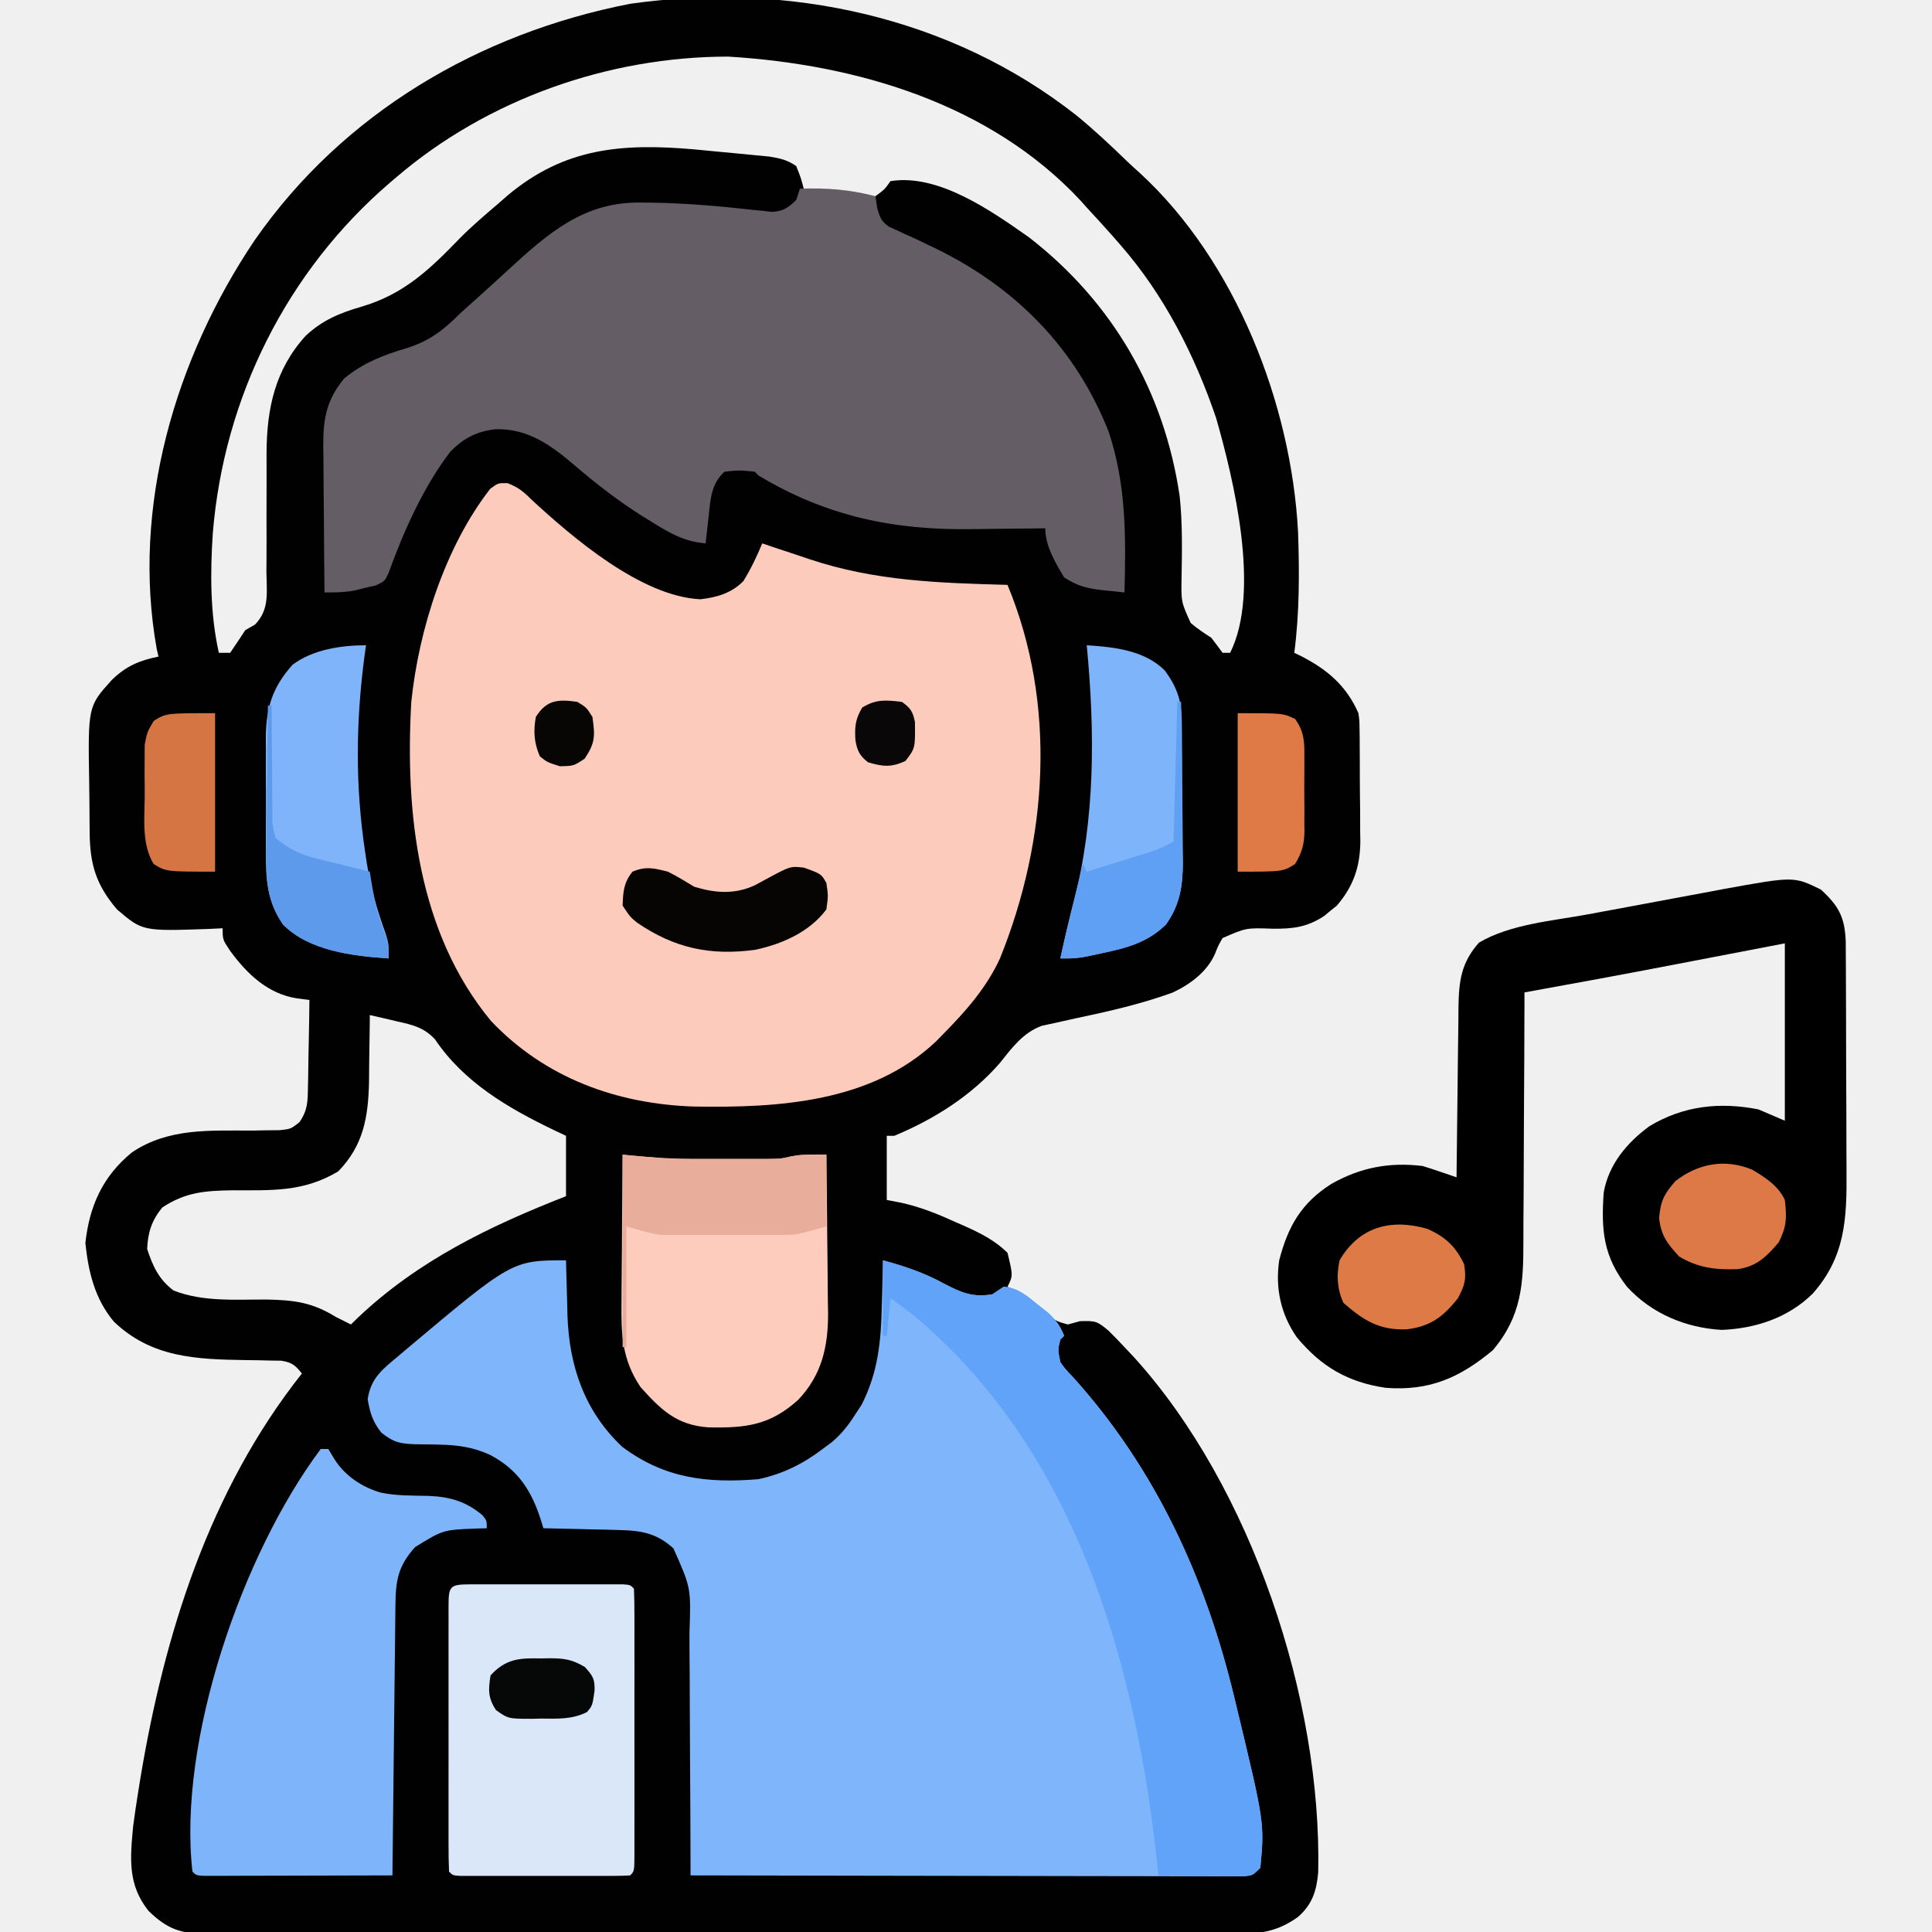
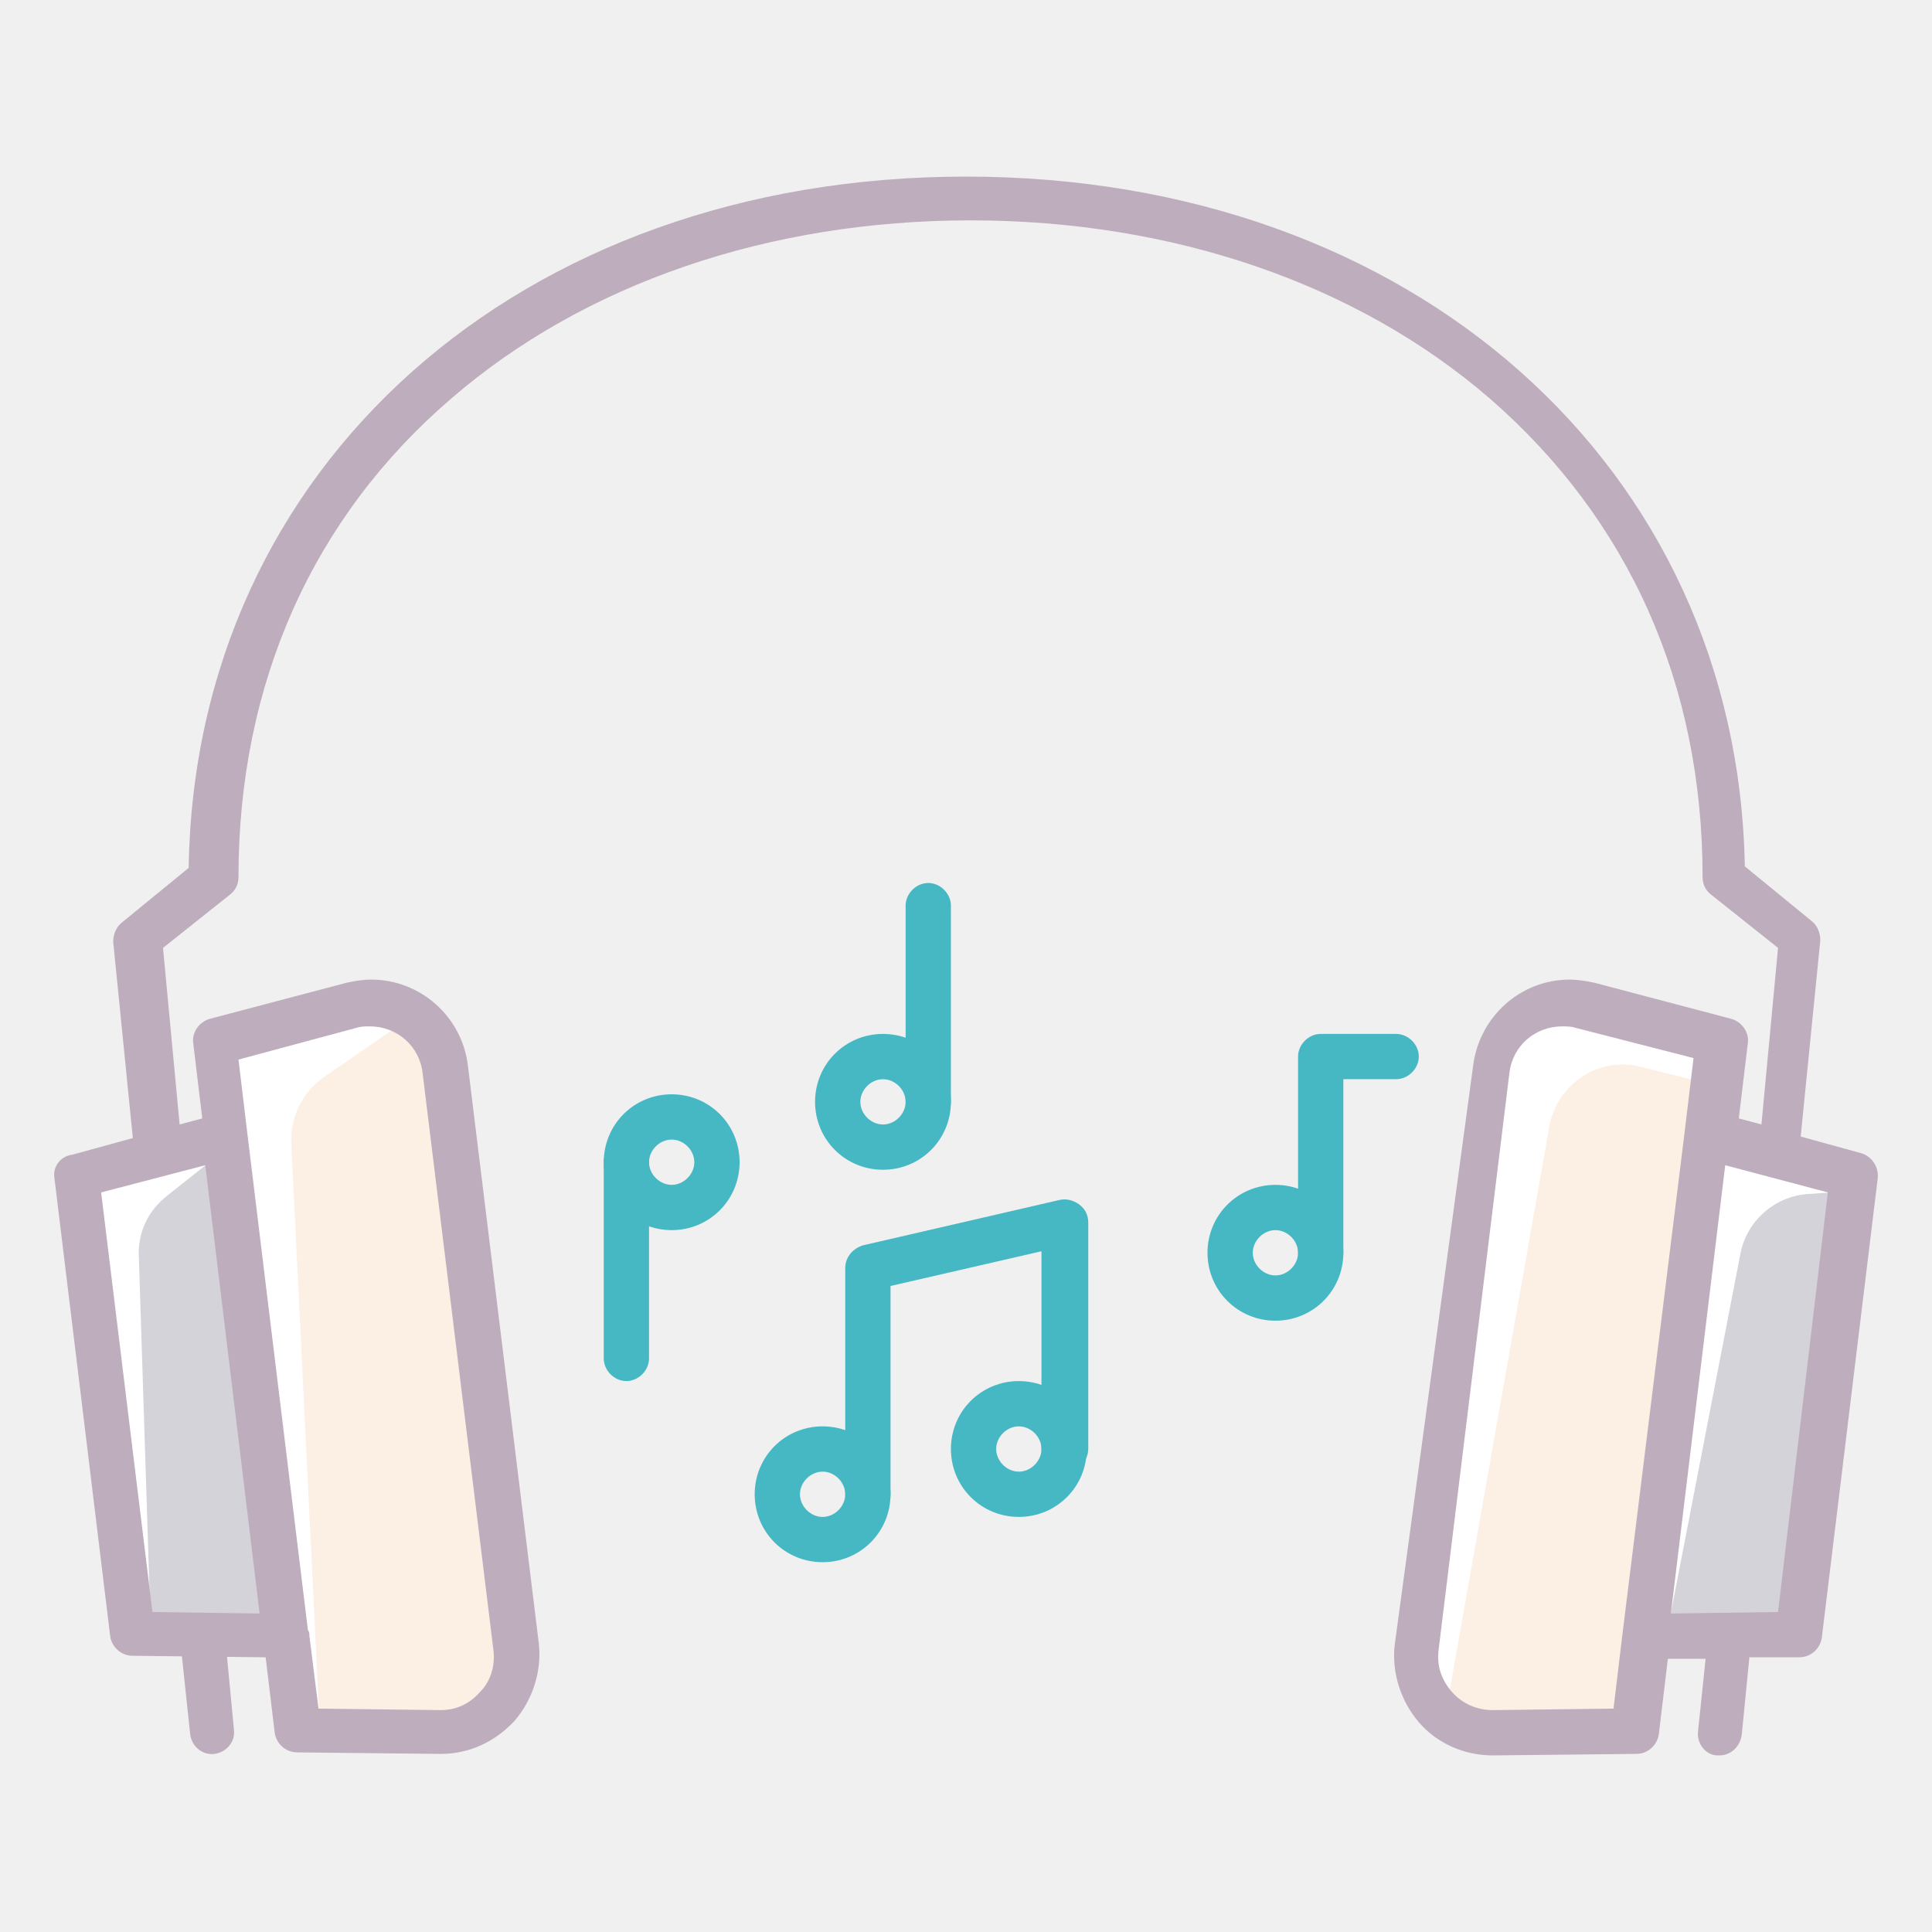
- <svg xmlns="http://www.w3.org/2000/svg" version="1.1" width="512" height="512">
-   <path d="M0 0 C4.625 3.797 8.982 7.873 13.276 12.037 C14.422 13.136 15.598 14.202 16.781 15.26 C42.108 38.574 56.872 76.452 58.648 110.354 C59.013 121.021 59.038 131.754 57.648 142.354 C58.519 142.773 58.519 142.773 59.406 143.201 C66.405 146.793 71.438 151.051 74.648 158.354 C74.916 160.337 74.916 160.337 74.939 162.444 C74.952 163.239 74.964 164.034 74.978 164.853 C74.981 166.129 74.981 166.129 74.984 167.432 C74.991 168.317 74.998 169.202 75.005 170.115 C75.015 171.987 75.019 173.86 75.019 175.733 C75.023 178.58 75.06 181.425 75.098 184.271 C75.104 186.096 75.107 187.92 75.109 189.744 C75.131 191.009 75.131 191.009 75.153 192.299 C75.102 199.023 73.33 204.247 68.902 209.377 C68.344 209.823 67.786 210.269 67.211 210.729 C66.655 211.19 66.1 211.651 65.527 212.127 C61 215.082 57.34 215.498 52.062 215.477 C44.91 215.217 44.91 215.217 38.641 217.947 C37.482 219.966 37.482 219.966 36.617 222.158 C34.505 226.944 30 230.263 25.338 232.425 C16.997 235.444 8.482 237.374 -0.188 239.205 C-2.098 239.612 -4.002 240.043 -5.906 240.475 C-7.025 240.716 -8.144 240.958 -9.296 241.207 C-14.326 243.095 -17.14 247.017 -20.414 251.104 C-27.94 259.738 -37.827 265.983 -48.352 270.354 C-49.012 270.354 -49.672 270.354 -50.352 270.354 C-50.352 275.964 -50.352 281.574 -50.352 287.354 C-49.057 287.604 -47.763 287.854 -46.43 288.111 C-41.356 289.242 -36.819 291.078 -32.102 293.229 C-31.326 293.568 -30.55 293.907 -29.75 294.256 C-25.5 296.163 -21.72 298.051 -18.352 301.354 C-16.886 307.423 -16.886 307.423 -18.352 310.354 C-17.786 310.61 -17.22 310.867 -16.637 311.131 C-13.252 312.942 -10.446 315.384 -7.473 317.795 C-5.343 319.527 -5.343 319.527 -2.352 320.354 C-0.774 319.92 -0.774 319.92 0.836 319.479 C4.972 319.343 5.412 319.477 8.398 321.979 C9.85 323.402 11.263 324.866 12.648 326.354 C13.919 327.705 13.919 327.705 15.215 329.084 C46.318 363.432 64.979 419.741 63.988 465.557 C63.544 470.522 62.412 474.012 58.648 477.354 C52.446 481.816 47.343 481.922 39.838 481.861 C38.652 481.868 37.466 481.874 36.244 481.88 C32.964 481.894 29.686 481.889 26.406 481.876 C22.865 481.867 19.324 481.881 15.783 481.892 C8.851 481.91 1.919 481.906 -5.013 481.895 C-10.647 481.886 -16.281 481.884 -21.915 481.889 C-22.717 481.889 -23.519 481.89 -24.346 481.891 C-25.975 481.892 -27.605 481.893 -29.235 481.895 C-44.511 481.906 -59.787 481.893 -75.063 481.871 C-88.169 481.853 -101.276 481.857 -114.382 481.875 C-129.605 481.896 -144.829 481.905 -160.052 481.893 C-161.675 481.891 -163.299 481.89 -164.922 481.889 C-165.721 481.888 -166.519 481.888 -167.342 481.887 C-172.97 481.883 -178.597 481.889 -184.224 481.899 C-191.082 481.91 -197.939 481.907 -204.796 481.886 C-208.295 481.875 -211.793 481.871 -215.292 481.884 C-219.084 481.895 -222.875 481.881 -226.668 481.861 C-227.774 481.87 -228.88 481.879 -230.02 481.888 C-237.236 481.815 -240.775 480.828 -245.996 475.756 C-251.526 468.82 -250.874 461.9 -250.069 453.356 C-249.674 450.303 -249.218 447.268 -248.727 444.229 C-248.548 443.11 -248.369 441.991 -248.184 440.838 C-241.807 402.366 -229.855 364.305 -205.352 333.354 C-207.103 331.134 -207.992 330.412 -210.828 329.953 C-211.796 329.939 -212.764 329.926 -213.762 329.912 C-215.371 329.872 -215.371 329.872 -217.014 329.832 C-218.136 329.818 -219.258 329.805 -220.414 329.791 C-233.507 329.583 -245.281 329.118 -255.207 319.568 C-260.233 313.525 -261.917 306.482 -262.727 298.791 C-261.654 288.961 -258.17 281.124 -250.398 274.752 C-240.618 268.168 -229.615 269.009 -218.266 268.963 C-217.051 268.94 -215.837 268.916 -214.586 268.893 C-213.485 268.884 -212.384 268.876 -211.249 268.868 C-208.29 268.546 -208.29 268.546 -206 266.754 C-203.786 263.53 -203.808 261.295 -203.742 257.4 C-203.726 256.74 -203.709 256.08 -203.692 255.4 C-203.644 253.301 -203.622 251.203 -203.602 249.104 C-203.573 247.676 -203.543 246.249 -203.512 244.822 C-203.438 241.333 -203.388 237.844 -203.352 234.354 C-205.007 234.143 -205.007 234.143 -206.697 233.928 C-214.397 232.717 -219.872 227.462 -224.352 221.354 C-226.352 218.354 -226.352 218.354 -226.352 215.354 C-227.535 215.412 -228.718 215.47 -229.938 215.529 C-247.577 216.143 -247.577 216.143 -254.352 210.354 C-259.862 203.865 -261.511 198.494 -261.59 190.064 C-261.598 189.247 -261.606 188.429 -261.614 187.586 C-261.628 185.853 -261.639 184.12 -261.647 182.386 C-261.658 180.625 -261.679 178.864 -261.708 177.103 C-262.054 156.531 -262.054 156.531 -255.671 149.504 C-251.937 145.871 -248.408 144.385 -243.352 143.354 C-243.502 142.7 -243.653 142.046 -243.809 141.373 C-250.58 103.719 -238.851 64.212 -217.871 33.026 C-194.4 -0.707 -158.312 -21.846 -118.352 -29.646 C-76.641 -35.514 -33.415 -26.34 0 0 Z M-180.352 16.354 C-180.863 16.788 -181.374 17.222 -181.9 17.669 C-209.332 41.161 -226.054 74.754 -228.958 110.708 C-229.658 121.179 -229.665 132.08 -227.352 142.354 C-226.362 142.354 -225.372 142.354 -224.352 142.354 C-222.997 140.368 -221.667 138.365 -220.352 136.354 C-219.067 135.614 -219.067 135.614 -217.756 134.859 C-213.881 130.821 -214.683 126.397 -214.75 121.01 C-214.742 119.89 -214.734 118.77 -214.726 117.616 C-214.703 114.028 -214.712 110.441 -214.727 106.854 C-214.73 103.295 -214.727 99.736 -214.706 96.177 C-214.694 93.964 -214.696 91.751 -214.716 89.539 C-214.673 77.674 -212.485 67.287 -204.352 58.354 C-199.912 54.194 -195.322 52.297 -189.515 50.62 C-178.182 47.258 -171.413 40.697 -163.313 32.318 C-160.149 29.149 -156.76 26.255 -153.352 23.354 C-152.499 22.608 -151.647 21.863 -150.77 21.096 C-135.658 8.445 -120.399 7.285 -101.344 8.939 C-99.318 9.127 -97.294 9.323 -95.271 9.525 C-93.194 9.732 -91.117 9.922 -89.039 10.111 C-87.703 10.241 -86.367 10.371 -85.031 10.502 C-83.843 10.617 -82.654 10.732 -81.429 10.851 C-78.59 11.315 -76.71 11.732 -74.352 13.354 C-73.102 16.479 -73.102 16.479 -72.352 19.354 C-69.272 19.806 -66.189 20.209 -63.102 20.604 C-62.229 20.732 -61.356 20.861 -60.457 20.994 C-58.032 21.29 -55.79 21.517 -53.352 21.354 C-50.931 19.565 -50.931 19.565 -49.352 17.354 C-36.667 15.315 -22.61 25.243 -12.594 32.295 C9.559 49.482 23.203 73.146 27.271 100.832 C28.042 108.023 27.893 115.284 27.775 122.508 C27.662 128.859 27.662 128.859 30.197 134.45 C31.944 135.933 33.718 137.127 35.648 138.354 C36.66 139.678 37.665 141.008 38.648 142.354 C39.308 142.354 39.968 142.354 40.648 142.354 C48.765 126.121 41.641 96.616 36.934 80.131 C31.299 63.57 23.183 47.564 11.648 34.354 C10.903 33.499 10.158 32.644 9.391 31.764 C7.173 29.264 4.92 26.804 2.648 24.354 C2.121 23.761 1.594 23.168 1.051 22.557 C-22.941 -3.215 -58.379 -13.582 -92.352 -15.646 C-124.119 -15.646 -156.222 -4.334 -180.352 16.354 Z M-187.352 238.354 C-187.356 239.18 -187.36 240.006 -187.364 240.857 C-187.391 243.97 -187.441 247.082 -187.504 250.194 C-187.538 252.185 -187.548 254.175 -187.557 256.166 C-187.768 265.464 -189.062 272.951 -195.727 279.791 C-204.925 285.266 -213.124 284.788 -223.682 284.793 C-231.025 284.903 -236.153 285.274 -242.352 289.354 C-245.138 292.77 -246.176 295.955 -246.352 300.354 C-244.85 304.938 -243.247 308.432 -239.352 311.354 C-231.493 314.424 -222.981 313.709 -214.666 313.744 C-207.379 313.884 -202.573 314.504 -196.352 318.354 C-195.024 319.032 -193.692 319.702 -192.352 320.354 C-191.732 319.748 -191.111 319.142 -190.473 318.518 C-174.505 303.41 -155.684 294.326 -135.352 286.354 C-135.352 281.074 -135.352 275.794 -135.352 270.354 C-136.402 269.857 -137.453 269.361 -138.535 268.85 C-150.655 263.027 -162.403 256.203 -170.098 244.756 C-173.034 241.627 -176.049 240.926 -180.102 240.041 C-180.799 239.873 -181.496 239.705 -182.215 239.531 C-183.923 239.122 -185.637 238.735 -187.352 238.354 Z " fill="#010101" transform="translate(285.3516,30.64648)" />
-   <path d="M0 0 C2.766 1.066 4.143 2.182 6.234 4.27 C17.26 14.455 35.418 30.034 51.109 30.77 C55.521 30.253 59.311 29.163 62.484 25.957 C64.468 22.744 66.041 19.442 67.484 15.957 C68.639 16.349 69.794 16.741 70.984 17.145 C72.818 17.749 74.651 18.353 76.484 18.957 C78.3 19.572 78.3 19.572 80.152 20.199 C97.445 25.95 114.372 26.454 132.484 26.957 C145.59 58.528 143.18 94.559 130.484 125.957 C126.89 133.755 121.47 139.869 115.484 145.957 C114.846 146.608 114.208 147.259 113.551 147.93 C96.426 164.129 71.802 165.569 49.535 165.207 C29.017 164.569 9.891 157.63 -4.426 142.484 C-23.788 119.068 -27.199 87.247 -25.516 57.957 C-23.53 38.775 -16.564 16.859 -4.59 1.484 C-2.516 -0.043 -2.516 -0.043 0 0 Z " fill="#FDCBBC" transform="translate(134.5156,128.043)" />
-   <path d="M0 0 C0.015 0.675 0.029 1.349 0.044 2.044 C0.119 5.155 0.216 8.265 0.312 11.375 C0.346 12.966 0.346 12.966 0.381 14.59 C0.835 28.037 4.891 39.959 14.867 49.398 C26.116 57.845 37.437 59.103 51 58 C57.414 56.614 62.776 53.98 68 50 C68.804 49.404 69.609 48.809 70.438 48.195 C73.087 45.926 74.753 43.807 76.625 40.875 C77.48 39.572 77.48 39.572 78.352 38.242 C82.716 29.658 83.494 21.403 83.688 11.875 C83.722 10.728 83.756 9.58 83.791 8.398 C83.873 5.599 83.942 2.8 84 0 C89.736 1.584 94.965 3.27 100.188 6.188 C104.842 8.598 107.805 9.884 113 9 C113.99 8.34 114.98 7.68 116 7 C119.814 7.279 122.223 9.478 125.125 11.812 C126.428 12.843 126.428 12.843 127.758 13.895 C129.872 15.88 130.935 17.337 132 20 C131.67 20.33 131.34 20.66 131 21 C130.326 23.7 130.326 23.7 131 27 C132.363 28.881 132.363 28.881 134.137 30.723 C156.161 55.036 169.544 84.21 177.125 115.938 C177.383 117.004 177.383 117.004 177.646 118.092 C185.108 149.088 185.108 149.088 184 161 C182 163 182 163 179.427 163.246 C178.33 163.244 177.233 163.242 176.103 163.241 C174.218 163.245 174.218 163.245 172.295 163.249 C170.895 163.242 169.495 163.234 168.095 163.227 C166.627 163.226 165.159 163.227 163.69 163.228 C159.697 163.229 155.703 163.217 151.71 163.203 C147.539 163.19 143.368 163.189 139.198 163.187 C131.296 163.181 123.395 163.164 115.494 163.144 C106.5 163.122 97.506 163.111 88.512 163.101 C70.008 163.08 51.504 163.045 33 163 C32.999 162.016 32.997 161.031 32.996 160.017 C32.979 150.718 32.936 141.42 32.868 132.122 C32.834 127.343 32.809 122.563 32.804 117.783 C32.8 113.166 32.772 108.55 32.727 103.934 C32.714 102.176 32.709 100.419 32.714 98.662 C33.136 86.817 33.136 86.817 28.462 76.336 C24.193 72.435 20.148 71.623 14.508 71.488 C13.309 71.453 12.11 71.417 10.875 71.381 C9.637 71.358 8.4 71.336 7.125 71.312 C5.864 71.278 4.604 71.244 3.305 71.209 C0.203 71.127 -2.898 71.058 -6 71 C-6.18 70.4 -6.359 69.801 -6.544 69.183 C-9.034 61.242 -12.555 55.541 -20.125 51.562 C-24.341 49.612 -28.416 48.97 -33.031 48.859 C-33.76 48.84 -34.488 48.821 -35.238 48.801 C-36.746 48.767 -38.254 48.749 -39.762 48.746 C-43.945 48.605 -45.575 48.337 -48.969 45.641 C-51.285 42.63 -51.906 40.532 -52.562 36.812 C-51.703 30.985 -48.388 28.69 -44 25 C-43.501 24.577 -43.003 24.153 -42.489 23.717 C-14.29 0 -14.29 0 0 0 Z " fill="#7FB5FB" transform="translate(150,334)" />
-   <path d="M0 0 C7.035 -0.237 13.183 0.212 20 2 C20.165 3.072 20.33 4.145 20.5 5.25 C21.175 7.62 21.566 8.703 23.622 10.109 C24.276 10.403 24.931 10.697 25.605 11 C26.325 11.333 27.044 11.666 27.785 12.009 C28.516 12.336 29.247 12.663 30 13 C31.3 13.616 32.598 14.236 33.895 14.859 C34.534 15.166 35.174 15.473 35.833 15.789 C57.151 26.145 73.077 42.253 81.816 64.438 C86.497 78.525 86.377 92.302 86 107 C84.578 106.854 83.156 106.705 81.734 106.555 C80.943 106.472 80.151 106.389 79.335 106.304 C75.553 105.812 73.224 105.108 70 103 C67.681 99.132 65 94.608 65 90 C63.993 90.016 62.986 90.031 61.949 90.048 C58.132 90.103 54.315 90.137 50.498 90.165 C48.861 90.18 47.225 90.2 45.588 90.226 C24.935 90.55 6.949 86.824 -11 76 C-11.33 75.67 -11.66 75.34 -12 75 C-16.048 74.587 -16.048 74.587 -20 75 C-23.523 78.212 -23.723 82.242 -24.188 86.75 C-24.269 87.447 -24.351 88.145 -24.436 88.863 C-24.635 90.574 -24.819 92.287 -25 94 C-30.728 93.53 -34.612 91.224 -39.375 88.25 C-40.157 87.768 -40.939 87.287 -41.745 86.791 C-48.089 82.787 -53.915 78.294 -59.609 73.417 C-65.941 68.017 -72.002 63.56 -80.562 63.738 C-85.615 64.281 -89.163 66.108 -92.703 69.754 C-99.727 78.928 -105.069 90.868 -108.982 101.724 C-110 104 -110 104 -112.426 105.145 C-113.378 105.365 -114.331 105.585 -115.312 105.812 C-116.73 106.162 -116.73 106.162 -118.176 106.52 C-120.856 106.976 -123.29 107.035 -126 107 C-126.076 100.435 -126.129 93.87 -126.165 87.304 C-126.18 85.072 -126.2 82.84 -126.226 80.609 C-126.263 77.394 -126.28 74.18 -126.293 70.965 C-126.316 69.477 -126.316 69.477 -126.34 67.959 C-126.342 60.82 -125.431 55.987 -120.812 50.312 C-115.669 46.083 -110.346 44.076 -104 42.188 C-97.962 40.235 -94.432 37.423 -90 33 C-88.382 31.534 -86.756 30.076 -85.125 28.625 C-82.578 26.334 -80.039 24.037 -77.527 21.707 C-66.819 11.847 -57.222 3.397 -42.125 3.688 C-41.185 3.694 -40.245 3.7 -39.276 3.706 C-30.523 3.835 -21.822 4.577 -13.125 5.552 C-11.621 5.702 -11.621 5.702 -10.086 5.855 C-9.2 5.955 -8.313 6.054 -7.4 6.157 C-4.365 5.958 -3.16 5.101 -1 3 C-0.67 2.01 -0.34 1.02 0 0 Z " fill="#645D66" transform="translate(212,50)" />
-   <path d="M0 0 C4.727 4.363 6.317 7.278 6.578 13.708 C6.59 15.107 6.596 16.506 6.599 17.905 C6.604 18.671 6.609 19.438 6.614 20.227 C6.628 22.76 6.635 25.292 6.641 27.824 C6.646 29.591 6.652 31.357 6.658 33.123 C6.668 36.828 6.674 40.532 6.678 44.237 C6.683 48.967 6.707 53.696 6.736 58.426 C6.754 62.076 6.76 65.727 6.761 69.377 C6.764 71.12 6.772 72.862 6.785 74.605 C6.872 87.016 6.54 97.234 -2.141 107.031 C-8.615 113.451 -17.195 116.302 -26.25 116.688 C-35.84 116.144 -44.854 112.392 -51.387 105.258 C-57.652 97.218 -58.272 90.33 -57.562 80.25 C-56.242 72.843 -51.428 67.083 -45.457 62.707 C-36.461 57.277 -26.815 56.232 -16.562 58.25 C-14.252 59.24 -11.943 60.23 -9.562 61.25 C-9.562 45.74 -9.562 30.23 -9.562 14.25 C-24.04 17.031 -24.04 17.031 -38.516 19.813 C-51.851 22.373 -65.198 24.85 -78.562 27.25 C-78.564 28.255 -78.565 29.26 -78.567 30.296 C-78.584 39.799 -78.626 49.303 -78.695 58.806 C-78.729 63.691 -78.754 68.576 -78.758 73.461 C-78.762 78.182 -78.791 82.902 -78.836 87.622 C-78.849 89.417 -78.853 91.212 -78.849 93.007 C-78.826 104.411 -79.27 112.982 -86.938 122.062 C-95.668 129.338 -103.707 132.924 -115.336 132.039 C-125.394 130.546 -132.401 126.459 -138.898 118.641 C-143.147 112.537 -144.641 105.598 -143.562 98.25 C-141.221 89.222 -137.721 83.09 -129.75 78 C-122.029 73.65 -114.427 72.178 -105.562 73.25 C-103.991 73.73 -102.429 74.24 -100.875 74.773 C-100.067 75.048 -99.258 75.323 -98.426 75.607 C-97.811 75.819 -97.196 76.031 -96.562 76.25 C-96.557 75.587 -96.551 74.924 -96.545 74.24 C-96.481 67.329 -96.396 60.419 -96.3 53.508 C-96.267 50.93 -96.239 48.352 -96.216 45.774 C-96.182 42.065 -96.13 38.357 -96.074 34.648 C-96.068 33.498 -96.061 32.348 -96.055 31.163 C-95.928 24.233 -95.376 19.427 -90.625 14.062 C-82.295 9.132 -71.1 8.298 -61.688 6.551 C-59.758 6.191 -59.758 6.191 -57.79 5.824 C-55.087 5.321 -52.385 4.822 -49.682 4.324 C-46.251 3.692 -42.823 3.046 -39.395 2.397 C-36.078 1.772 -32.758 1.163 -29.438 0.551 C-28.225 0.32 -27.012 0.088 -25.762 -0.15 C-7.166 -3.52 -7.166 -3.52 0 0 Z " fill="#000000" transform="translate(482.5625,235.75)" />
-   <path d="M0 0 C0.66 0 1.32 0 2 0 C2.536 0.887 3.072 1.774 3.625 2.688 C6.398 7.087 10.896 10.096 15.881 11.548 C20.033 12.434 24.387 12.327 28.625 12.43 C34.254 12.668 38.436 13.864 42.875 17.562 C44 19 44 19 44 21 C43.131 21.026 42.262 21.052 41.367 21.078 C32.433 21.407 32.433 21.407 25 26 C20.412 31.084 19.847 34.948 19.795 41.593 C19.785 42.363 19.775 43.134 19.765 43.929 C19.733 46.477 19.708 49.026 19.684 51.574 C19.663 53.341 19.642 55.108 19.621 56.875 C19.565 61.526 19.516 66.177 19.468 70.827 C19.418 75.573 19.362 80.319 19.307 85.064 C19.199 94.376 19.098 103.688 19 113 C11.613 113.025 4.225 113.043 -3.162 113.055 C-5.677 113.06 -8.192 113.067 -10.708 113.075 C-14.314 113.088 -17.921 113.093 -21.527 113.098 C-23.226 113.105 -23.226 113.105 -24.958 113.113 C-25.999 113.113 -27.04 113.113 -28.113 113.114 C-29.035 113.116 -29.956 113.118 -30.906 113.12 C-33 113 -33 113 -34 112 C-37.939 77.328 -20.771 27.745 0 0 Z " fill="#7EB4F9" transform="translate(85,384)" />
-   <path d="M0 0 C5.826 1.542 10.863 3.347 16.188 6.188 C20.842 8.598 23.805 9.884 29 9 C29.99 8.34 30.98 7.68 32 7 C35.814 7.279 38.223 9.478 41.125 11.812 C41.994 12.5 42.863 13.187 43.758 13.895 C45.872 15.88 46.935 17.337 48 20 C47.505 20.495 47.505 20.495 47 21 C46.326 23.7 46.326 23.7 47 27 C48.363 28.881 48.363 28.881 50.137 30.723 C72.161 55.036 85.544 84.21 93.125 115.938 C93.383 117.004 93.383 117.004 93.646 118.092 C101.108 149.088 101.108 149.088 100 161 C98 163 98 163 95.478 163.227 C94.441 163.217 93.404 163.206 92.336 163.195 C91.214 163.189 90.093 163.182 88.938 163.176 C87.174 163.151 87.174 163.151 85.375 163.125 C84.192 163.116 83.008 163.107 81.789 163.098 C78.859 163.074 75.93 163.041 73 163 C72.903 162.053 72.903 162.053 72.804 161.086 C67.166 107.347 51.309 50.705 8.234 14.688 C6.184 13.089 4.097 11.538 2 10 C1.67 13.3 1.34 16.6 1 20 C0.67 20 0.34 20 0 20 C0 13.4 0 6.8 0 0 Z " fill="#61A3F9" transform="translate(234,334)" />
-   <path d="M0 0 C0.938 -0.003 1.875 -0.006 2.841 -0.01 C3.861 -0.008 4.881 -0.006 5.932 -0.003 C7.491 -0.005 7.491 -0.005 9.081 -0.006 C11.284 -0.007 13.486 -0.005 15.689 -0.001 C19.073 0.004 22.457 -0.001 25.842 -0.007 C27.976 -0.007 30.11 -0.005 32.244 -0.003 C33.264 -0.005 34.284 -0.007 35.334 -0.01 C36.741 -0.005 36.741 -0.005 38.176 0 C39.42 0.001 39.42 0.001 40.69 0.002 C42.588 0.129 42.588 0.129 43.588 1.129 C43.688 3.467 43.724 5.774 43.717 8.112 C43.719 8.842 43.721 9.572 43.723 10.324 C43.727 12.749 43.724 15.173 43.721 17.598 C43.721 19.276 43.722 20.954 43.724 22.631 C43.725 26.152 43.723 29.673 43.718 33.193 C43.713 37.716 43.716 42.24 43.722 46.763 C43.725 50.228 43.724 53.694 43.722 57.16 C43.721 58.828 43.722 60.496 43.724 62.165 C43.727 64.492 43.723 66.819 43.717 69.147 C43.719 69.843 43.721 70.539 43.723 71.256 C43.702 76.015 43.702 76.015 42.588 77.129 C41.12 77.228 39.647 77.257 38.176 77.259 C37.238 77.262 36.3 77.265 35.334 77.268 C34.315 77.266 33.295 77.264 32.244 77.262 C30.685 77.264 30.685 77.264 29.094 77.265 C26.892 77.266 24.689 77.264 22.487 77.26 C19.102 77.254 15.718 77.26 12.334 77.266 C10.2 77.265 8.066 77.264 5.932 77.262 C4.912 77.264 3.892 77.266 2.841 77.268 C1.435 77.264 1.435 77.264 0 77.259 C-0.83 77.258 -1.659 77.257 -2.514 77.256 C-4.412 77.129 -4.412 77.129 -5.412 76.129 C-5.512 73.792 -5.548 71.485 -5.542 69.147 C-5.543 68.417 -5.545 67.687 -5.547 66.935 C-5.551 64.51 -5.548 62.085 -5.545 59.661 C-5.546 57.983 -5.547 56.305 -5.548 54.628 C-5.549 51.107 -5.547 47.586 -5.542 44.065 C-5.537 39.542 -5.54 35.019 -5.546 30.496 C-5.55 27.03 -5.549 23.565 -5.546 20.099 C-5.545 18.431 -5.546 16.762 -5.548 15.094 C-5.551 12.767 -5.547 10.439 -5.542 8.112 C-5.544 7.416 -5.546 6.72 -5.548 6.002 C-5.524 0.606 -5.359 0.005 0 0 Z " fill="#DAE7F9" transform="translate(124.4121,419.8706)" />
-   <path d="M0 0 C0.705 0.071 1.41 0.141 2.136 0.214 C7.672 0.747 13.119 1.128 18.68 1.133 C19.34 1.134 20.001 1.135 20.682 1.136 C22.054 1.136 23.427 1.135 24.8 1.13 C26.893 1.125 28.985 1.13 31.078 1.137 C32.424 1.136 33.771 1.135 35.117 1.133 C36.32 1.132 37.522 1.131 38.761 1.129 C41.894 1.091 41.894 1.091 44.493 0.492 C47.688 -0.135 50.753 -0.064 54 0 C54.102 7.08 54.172 14.16 54.22 21.24 C54.24 23.646 54.267 26.051 54.302 28.456 C54.351 31.927 54.373 35.396 54.391 38.867 C54.411 39.931 54.432 40.995 54.453 42.091 C54.456 50.937 52.77 58.379 46.562 64.938 C39.085 71.728 32.6 72.485 22.699 72.266 C14.336 71.665 10.224 67.681 4.762 61.609 C-0.161 54.318 -0.416 47.603 -0.293 39.062 C-0.289 37.942 -0.284 36.821 -0.28 35.667 C-0.263 32.111 -0.226 28.556 -0.188 25 C-0.172 22.579 -0.159 20.159 -0.146 17.738 C-0.114 11.825 -0.063 5.913 0 0 Z " fill="#FECCBD" transform="translate(165,306)" />
-   <path d="M0 0 C-0.144 1.033 -0.289 2.065 -0.438 3.129 C-2.709 20.474 -2.853 37.364 -0.25 54.688 C-0.093 55.737 0.064 56.787 0.225 57.869 C1.291 64.315 2.953 70.283 5.204 76.417 C6 79 6 79 6 83 C-3.473 82.347 -15.084 81.021 -22 74 C-26.269 67.781 -26.589 61.931 -26.531 54.562 C-26.535 53.483 -26.539 52.403 -26.543 51.291 C-26.546 49.019 -26.538 46.746 -26.521 44.474 C-26.5 41.01 -26.521 37.549 -26.547 34.086 C-26.544 31.87 -26.539 29.654 -26.531 27.438 C-26.539 26.41 -26.547 25.383 -26.556 24.324 C-26.454 16.428 -24.768 11.114 -19.5 5.188 C-14.156 1.132 -6.538 0 0 0 Z " fill="#7FB4FA" transform="translate(97,171)" />
-   <path d="M0 0 C7.244 0.467 15.335 1.318 20.707 6.715 C23.89 11.054 25.118 14.612 25.177 19.895 C25.196 21.388 25.196 21.388 25.216 22.91 C25.223 23.985 25.231 25.06 25.238 26.168 C25.246 27.277 25.254 28.386 25.263 29.528 C25.277 31.877 25.287 34.227 25.295 36.576 C25.312 40.156 25.356 43.735 25.4 47.314 C25.411 49.599 25.419 51.883 25.426 54.168 C25.443 55.233 25.461 56.298 25.479 57.395 C25.46 63.789 24.727 68.685 21 74 C16.046 78.827 10.58 80.218 3.938 81.625 C2.126 82.016 2.126 82.016 0.277 82.414 C-3 83 -3 83 -7 83 C-5.95 78.102 -4.81 73.252 -3.529 68.409 C2.291 46.039 2.184 22.933 0 0 Z " fill="#7EB4FA" transform="translate(288,171)" />
-   <path d="M0 0 C3.63 0.33 7.26 0.66 11 1 C13.559 1.082 16.119 1.13 18.68 1.133 C19.34 1.134 20.001 1.135 20.682 1.136 C22.054 1.136 23.427 1.135 24.8 1.13 C26.893 1.125 28.985 1.13 31.078 1.137 C32.424 1.136 33.771 1.135 35.117 1.133 C36.32 1.132 37.522 1.131 38.761 1.129 C41.894 1.091 41.894 1.091 44.493 0.492 C47 0 47 0 54 0 C54 6.27 54 12.54 54 19 C46.123 21.251 46.123 21.251 42.736 21.259 C41.6 21.268 41.6 21.268 40.44 21.278 C39.248 21.272 39.248 21.272 38.031 21.266 C36.773 21.268 36.773 21.268 35.488 21.271 C33.724 21.273 31.959 21.269 30.194 21.261 C27.508 21.25 24.823 21.261 22.137 21.273 C20.414 21.272 18.691 21.27 16.969 21.266 C15.776 21.272 15.776 21.272 14.56 21.278 C13.423 21.268 13.423 21.268 12.264 21.259 C11.607 21.257 10.951 21.256 10.275 21.254 C7.113 20.901 4.059 19.874 1 19 C1 29.56 1 40.12 1 51 C0.67 51 0.34 51 0 51 C0 34.17 0 17.34 0 0 Z " fill="#E9AD9C" transform="translate(165,306)" />
-   <path d="M0 0 C2.422 1.211 4.678 2.598 7 4 C12.551 5.695 17.646 6.076 23.008 3.625 C24.036 3.068 25.065 2.511 26.125 1.938 C32.467 -1.488 32.467 -1.488 36.062 -1.062 C40.635 0.591 40.635 0.591 42 3 C42.5 6.375 42.5 6.375 42 10 C37.57 15.953 30.398 19.13 23.258 20.684 C11.33 22.355 1.703 20.282 -8.188 13.5 C-10 12 -10 12 -12 9 C-11.868 5.317 -11.733 2.903 -9.375 0 C-5.852 -1.484 -3.68 -0.936 0 0 Z " fill="#060504" transform="translate(177,231)" />
-   <path d="M0 0 C0 13.86 0 27.72 0 42 C-13 42 -13 42 -16.273 39.973 C-19.389 34.923 -18.738 28.321 -18.652 22.577 C-18.625 20.438 -18.652 18.305 -18.684 16.166 C-18.68 14.797 -18.674 13.428 -18.664 12.059 C-18.658 10.824 -18.653 9.59 -18.647 8.318 C-18 5 -18 5 -16.271 2.059 C-13 0 -13 0 0 0 Z " fill="#D67544" transform="translate(57,189)" />
-   <path d="M0 0 C3.458 2.057 6.919 4.287 8.621 8.012 C9.156 12.749 9.131 14.992 6.996 19.262 C3.719 23.057 1.182 25.667 -3.965 26.359 C-9.844 26.545 -14.3 26.018 -19.379 23.012 C-22.5 19.644 -24.25 17.351 -24.691 12.762 C-24.315 8.239 -23.339 6.427 -20.379 3.012 C-14.352 -1.662 -7.235 -3.006 0 0 Z " fill="#DD7946" transform="translate(464.3789,309.9883)" />
-   <path d="M0 0 C4.676 2.106 7.38 4.594 9.645 9.312 C10.302 13.259 9.866 14.903 7.957 18.438 C4.002 23.354 0.766 25.77 -5.434 26.586 C-12.744 26.928 -16.976 24.27 -22.355 19.562 C-24.025 15.806 -24.2 12.327 -23.355 8.312 C-18.164 -0.592 -9.746 -2.845 0 0 Z " fill="#DE7A46" transform="translate(378.3555,325.6875)" />
-   <path d="M0 0 C12 0 12 0 15.208 1.535 C17.58 4.798 17.722 7.539 17.664 11.434 C17.669 12.149 17.674 12.863 17.679 13.6 C17.682 15.109 17.673 16.618 17.652 18.126 C17.625 20.428 17.652 22.724 17.684 25.025 C17.68 26.495 17.674 27.964 17.664 29.434 C17.674 30.117 17.684 30.801 17.695 31.505 C17.611 34.947 16.989 37.018 15.208 39.973 C12 42 12 42 0 42 C0 28.14 0 14.28 0 0 Z " fill="#DF7A47" transform="translate(328,189)" />
-   <path d="M0 0 C0.33 0 0.66 0 1 0 C0.999 1.039 0.998 2.079 0.997 3.149 C1 7.011 1.043 10.872 1.098 14.734 C1.116 16.404 1.123 18.074 1.12 19.745 C1.117 22.149 1.153 24.55 1.195 26.953 C1.186 27.698 1.177 28.443 1.168 29.211 C1.172 31.611 1.172 31.611 2 35 C5.307 37.894 8.503 39.439 12.742 40.484 C13.58 40.697 14.418 40.91 15.281 41.129 C16.137 41.334 16.993 41.539 17.875 41.75 C19.194 42.081 19.194 42.081 20.539 42.418 C22.69 42.956 24.844 43.483 27 44 C27.11 44.701 27.219 45.403 27.332 46.125 C28.101 50.727 28.892 55.092 30.625 59.438 C32 63 32 63 32 67 C22.527 66.347 10.916 65.021 4 58 C-0.375 51.695 -0.537 45.758 -0.391 38.281 C-0.382 36.634 -0.382 36.634 -0.373 34.953 C-0.351 31.468 -0.301 27.984 -0.25 24.5 C-0.23 22.128 -0.212 19.755 -0.195 17.383 C-0.151 11.588 -0.085 5.794 0 0 Z " fill="#5D9AEC" transform="translate(71,187)" />
-   <path d="M0 0 C0.33 0 0.66 0 1 0 C1.102 7.117 1.172 14.233 1.22 21.35 C1.24 23.769 1.267 26.188 1.302 28.607 C1.351 32.092 1.373 35.577 1.391 39.062 C1.411 40.137 1.432 41.211 1.453 42.318 C1.455 48.745 0.757 53.661 -3 59 C-7.954 63.827 -13.42 65.218 -20.062 66.625 C-21.874 67.016 -21.874 67.016 -23.723 67.414 C-27 68 -27 68 -31 68 C-29.203 59.615 -27.101 51.312 -25 43 C-24.67 43.66 -24.34 44.32 -24 45 C-20.915 44.047 -17.832 43.087 -14.75 42.125 C-13.877 41.856 -13.005 41.586 -12.105 41.309 C-10.839 40.912 -10.839 40.912 -9.547 40.508 C-8.772 40.267 -7.997 40.026 -7.198 39.778 C-4.645 38.925 -4.645 38.925 -1 37 C-0.67 24.79 -0.34 12.58 0 0 Z " fill="#60A0F4" transform="translate(312,186)" />
-   <path d="M0 0 C0.746 -0.015 1.493 -0.031 2.262 -0.047 C6.1 -0.02 8.126 0.278 11.496 2.277 C13.621 4.635 14.164 5.452 14.062 8.562 C13.5 12.5 13.5 12.5 12.059 14.219 C8.118 16.192 4.345 15.974 0 15.938 C-1.282 15.967 -1.282 15.967 -2.59 15.998 C-8.802 15.993 -8.802 15.993 -12.059 13.691 C-14.199 10.437 -14.111 8.3 -13.5 4.5 C-9.38 0.002 -5.733 -0.119 0 0 Z " fill="#060707" transform="translate(143.5,439.5)" />
-   <path d="M0 0 C2.297 1.632 2.912 2.562 3.469 5.34 C3.552 12.28 3.552 12.28 0.938 15.688 C-2.908 17.406 -4.987 17.189 -9 16 C-11.239 14.194 -11.849 12.916 -12.312 10.098 C-12.521 6.593 -12.329 4.548 -10.5 1.5 C-6.744 -0.754 -4.354 -0.484 0 0 Z " fill="#090707" transform="translate(239,186)" />
-   <path d="M0 0 C2.438 1.5 2.438 1.5 4 4 C4.714 8.996 4.766 10.862 1.938 15.062 C-1 17 -1 17 -4.625 17.062 C-8 16 -8 16 -9.938 14.438 C-11.477 10.906 -11.683 7.788 -11 4 C-8.163 -0.54 -5.109 -0.73 0 0 Z " fill="#070605" transform="translate(153,186)" />
+ <svg xmlns="http://www.w3.org/2000/svg" enable-background="new 0 0 128 128" id="Слой_1" version="1.1" viewBox="0 0 128 128" xml:space="preserve">
+   <g>
+     <g>
+       <path d="M54.5,103.5c-2.5,0-4.5-2-4.5-4.5s2-4.5,4.5-4.5s4.5,2,4.5,4.5S57,103.5,54.5,103.5z M54.5,97.5    c-0.8,0-1.5,0.7-1.5,1.5s0.7,1.5,1.5,1.5S56,99.8,56,99S55.3,97.5,54.5,97.5z" fill="#46B8C4" />
+     </g>
+     <g>
+       <path d="M67.5,100.5c-2.5,0-4.5-2-4.5-4.5s2-4.5,4.5-4.5s4.5,2,4.5,4.5S70,100.5,67.5,100.5z M67.5,94.5    c-0.8,0-1.5,0.7-1.5,1.5s0.7,1.5,1.5,1.5S69,96.8,69,96S68.3,94.5,67.5,94.5z" fill="#46B8C4" />
+     </g>
+     <g>
+       <path d="M57.5,100.5c-0.8,0-1.5-0.7-1.5-1.5V84c0-0.7,0.5-1.3,1.2-1.5l13-3c0.4-0.1,0.9,0,1.3,0.3    c0.4,0.3,0.6,0.7,0.6,1.2v15c0,0.8-0.7,1.5-1.5,1.5S69,96.8,69,96V82.9l-10,2.3V99C59,99.8,58.3,100.5,57.5,100.5z" fill="#46B8C4" />
+     </g>
+     <g>
+       <path d="M44.5,81.5c-2.5,0-4.5-2-4.5-4.5s2-4.5,4.5-4.5s4.5,2,4.5,4.5S47,81.5,44.5,81.5z M44.5,75.5    c-0.8,0-1.5,0.7-1.5,1.5s0.7,1.5,1.5,1.5S46,77.8,46,77S45.3,75.5,44.5,75.5z" fill="#46B8C4" />
+     </g>
+     <g>
+       <path d="M41.5,91.5c-0.8,0-1.5-0.7-1.5-1.5V77c0-0.8,0.7-1.5,1.5-1.5S43,76.2,43,77v13    C43,90.8,42.3,91.5,41.5,91.5z" fill="#46B8C4" />
+     </g>
+     <g>
+       <path d="M84.5,87.5c-2.5,0-4.5-2-4.5-4.5s2-4.5,4.5-4.5s4.5,2,4.5,4.5S87,87.5,84.5,87.5z M84.5,81.5    c-0.8,0-1.5,0.7-1.5,1.5s0.7,1.5,1.5,1.5S86,83.8,86,83S85.3,81.5,84.5,81.5z" fill="#46B8C4" />
+     </g>
+     <g>
+       <path d="M87.5,84.5c-0.8,0-1.5-0.7-1.5-1.5V70c0-0.8,0.7-1.5,1.5-1.5h5c0.8,0,1.5,0.7,1.5,1.5s-0.7,1.5-1.5,1.5H89    V83C89,83.8,88.3,84.5,87.5,84.5z" fill="#46B8C4" />
+     </g>
+     <g>
+       <path d="M58.5,77.5c-2.5,0-4.5-2-4.5-4.5s2-4.5,4.5-4.5s4.5,2,4.5,4.5S61,77.5,58.5,77.5z M58.5,71.5    c-0.8,0-1.5,0.7-1.5,1.5s0.7,1.5,1.5,1.5S60,73.8,60,73S59.3,71.5,58.5,71.5z" fill="#46B8C4" />
+     </g>
+     <g>
+       <path d="M61.5,74.5c-0.8,0-1.5-0.7-1.5-1.5V60c0-0.8,0.7-1.5,1.5-1.5S63,59.2,63,60v13    C63,73.8,62.3,74.5,61.5,74.5z" fill="#46B8C4" />
+     </g>
+   </g>
+   <g>
+     <g>
+       <path d="M29.1,114.8l-9.4-0.1L14.1,69l9.1-2.4c2.9-0.8,5.9,1.2,6.2,4.2l4.7,38.3C34.5,112.2,32.1,114.8,29.1,114.8    z" fill="#FCEFE4" />
+     </g>
+   </g>
+   <g>
+     <g>
+       <g>
+         <path d="M27.5,67.2c0.4-0.1-1.5-1.3-4.3-0.5L14.1,69l5.6,45.7l1.5,0l-1.9-38.9c-0.1-1.7,0.7-3.4,2.1-4.4     L27.5,67.2z" fill="#FFFFFF" />
+       </g>
+     </g>
+   </g>
+   <g>
+     <g>
+       <polygon fill="#F8F7FB" points="18.9,108.4 8.8,108.3 5.1,77.8 14.9,75.3   " />
+     </g>
+   </g>
+   <g>
+     <g>
+       <polygon fill="#D4D3DA" points="18.9,108.4 8.8,108.3 5.1,77.8 14.9,75.3   " />
+     </g>
+   </g>
+   <g>
+     <g>
+       <g>
+         <path d="M15,76.1l-0.1-0.8l-9.8,2.5l3.7,30.4l1.2,0.1L9.2,83.3c-0.1-1.6,0.6-3.1,1.9-4.1L15,76.1z" fill="#FFFFFF" />
+       </g>
+     </g>
+   </g>
+   <g>
+     <g>
+       <path d="M98.9,114.8l9.4-0.1l5.6-45.7l-9.1-2.4c-2.9-0.8-5.9,1.2-6.2,4.2l-4.7,38.3    C93.5,112.2,95.9,114.8,98.9,114.8z" fill="#FCEFE4" />
+     </g>
+   </g>
+   <g>
+     <g>
+       <g>
+         <path d="M95.8,113.4l6.8-38.5c0.4-3,3.3-5,6.2-4.2l4.8,1.2l0.4-2.9l-9.1-2.4c-2.9-0.8-5.9,1.2-6.2,4.2l-4.7,38.3     C93.5,111.8,95.7,113.9,95.8,113.4z" fill="#FFFFFF" />
+       </g>
+     </g>
+   </g>
+   <g>
+     <g>
+       <polygon fill="#F8F7FB" points="109.1,108.4 119.2,108.3 122.9,77.8 113.1,75.3   " />
+     </g>
+   </g>
+   <g>
+     <g>
+       <polygon fill="#D4D3DA" points="109.1,108.4 119.2,108.3 122.9,77.8 113.1,75.3   " />
+     </g>
+   </g>
+   <g>
+     <g>
+       <g>
+         <path d="M122.8,78.9l0.1-1.1l-9.8-2.5l-4.1,33.1l1.4,0l4.9-25.3c0.4-2.2,2.3-3.9,4.6-4L122.8,78.9z" fill="#FFFFFF" />
+       </g>
+     </g>
+   </g>
+   <g>
+     <g>
+       <g>
+         <path d="M12.6,114.9c0.1,0.8,0.8,1.4,1.6,1.3c0.8-0.1,1.4-0.8,1.3-1.6l-0.6-6.3l-3,0L12.6,114.9z" fill="#BEADBC" />
+       </g>
+     </g>
+     <g>
+       <g>
+         <path d="M123.3,76.4l-4-1.1l1.3-13c0-0.5-0.2-1-0.6-1.3l-4.4-3.6C115.1,30.9,93.6,11.7,64,11.7     S12.9,30.9,12.5,57.5l-4.4,3.6c-0.4,0.3-0.6,0.8-0.6,1.3l1.3,13l-4,1.1C4,76.6,3.5,77.3,3.6,78l3.7,30.4c0.1,0.7,0.7,1.3,1.5,1.3     l8.8,0.1l0.6,5c0.1,0.7,0.7,1.3,1.5,1.3l9.4,0.1c0,0,0.1,0,0.1,0c1.9,0,3.6-0.8,4.9-2.2c1.2-1.4,1.8-3.3,1.6-5.1l-4.7-38.3     c-0.4-3.3-3.2-5.7-6.4-5.7c-0.6,0-1.1,0.1-1.6,0.2l-9.1,2.4c-0.7,0.2-1.2,0.9-1.1,1.6l0.6,5l-1.5,0.4l-1.1-11.7l4.4-3.5     c0.4-0.3,0.6-0.7,0.6-1.2c0-12.8,4.9-23.8,14.1-31.7c8.8-7.6,21-11.8,34.4-11.8s25.6,4.2,34.4,11.8c9.2,8,14.1,18.9,14.1,31.7     c0,0.5,0.2,0.9,0.6,1.2l4.4,3.5l-1.1,11.7l-1.5-0.4l0.6-5c0.1-0.7-0.4-1.4-1.1-1.6l-9.1-2.4c-0.5-0.1-1.1-0.2-1.6-0.2     c-3.3,0-6,2.5-6.4,5.7L92.4,109c-0.2,1.8,0.4,3.7,1.6,5.1c1.2,1.4,3,2.2,4.9,2.2c0,0,0.1,0,0.1,0l9.4-0.1c0.8,0,1.4-0.6,1.5-1.3     l0.6-5l2.5,0l-0.5,4.8c-0.1,0.8,0.5,1.6,1.3,1.6c0,0,0.1,0,0.1,0c0.8,0,1.4-0.6,1.5-1.4l0.5-5.1l3.3,0c0.8,0,1.4-0.6,1.5-1.3     l3.7-30.4C124.5,77.3,124,76.6,123.3,76.4z M23.6,68.1c0.3-0.1,0.6-0.1,0.9-0.1c1.8,0,3.3,1.3,3.5,3.1l4.7,38.3     c0.1,1-0.2,2-0.9,2.7c-0.7,0.8-1.6,1.2-2.6,1.2v1.5l0-1.5l-8.1-0.1l-0.6-4.8c0,0,0,0,0,0c0-0.1,0-0.3-0.1-0.4l-4-32.8l0,0l-0.6-5     L23.6,68.1z M13.6,77.2l3.6,29.7l-7.1-0.1L6.7,79L13.6,77.2z M98.9,113.3l0,1.5L98.9,113.3c-1,0-2-0.4-2.7-1.2     c-0.7-0.8-1-1.7-0.9-2.7l4.7-38.3c0.2-1.8,1.7-3.1,3.5-3.1c0.3,0,0.6,0,0.9,0.1l7.8,2l-0.6,5l0,0l-4.1,33.1c0,0,0,0,0,0l-0.6,5     L98.9,113.3z M117.8,106.8l-7.1,0.1l3.6-29.7l6.8,1.8L117.8,106.8z" fill="#BEADBC" />
+       </g>
+     </g>
+   </g>
</svg>
